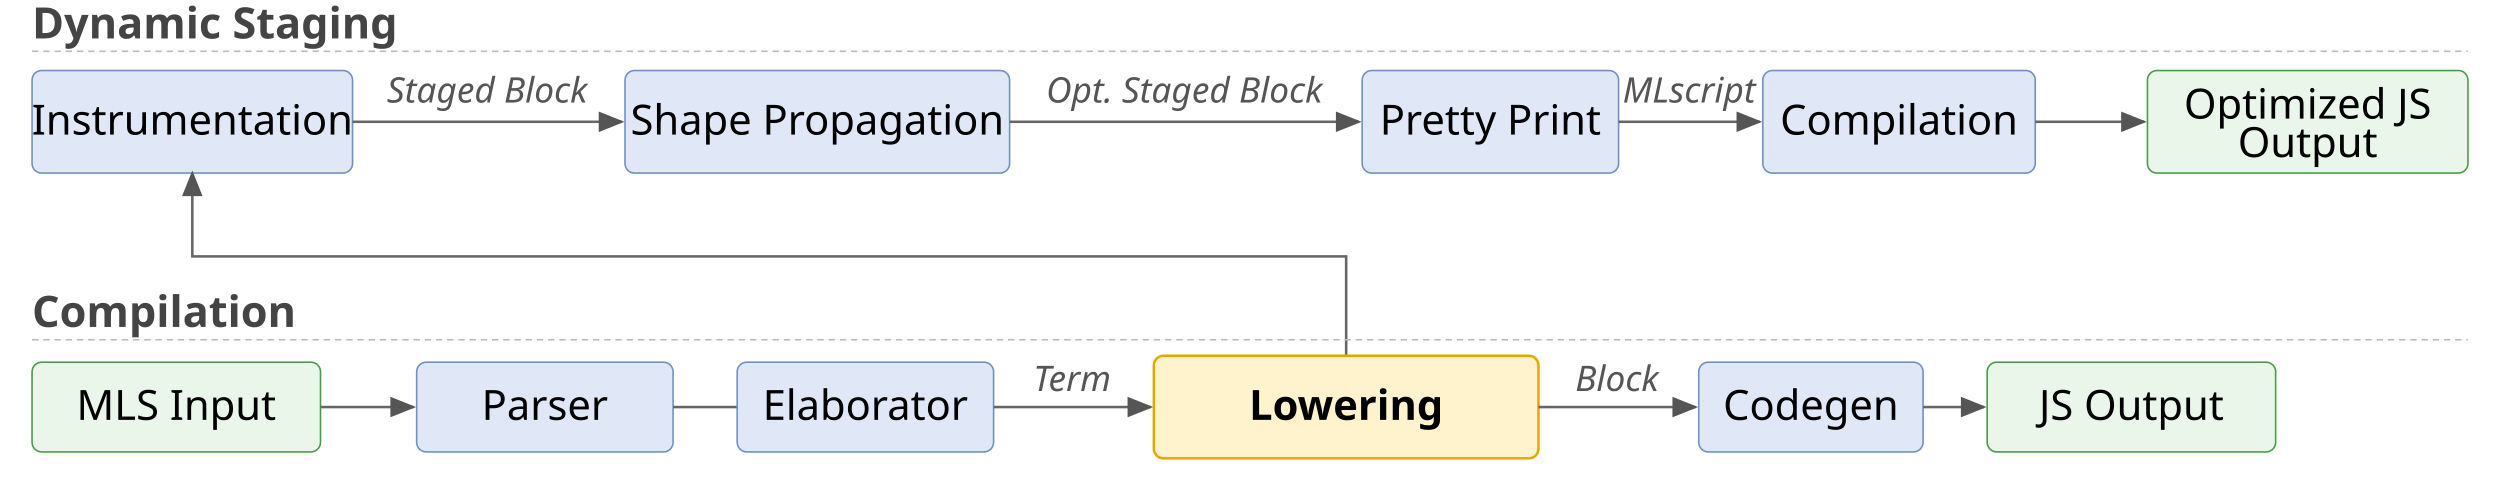
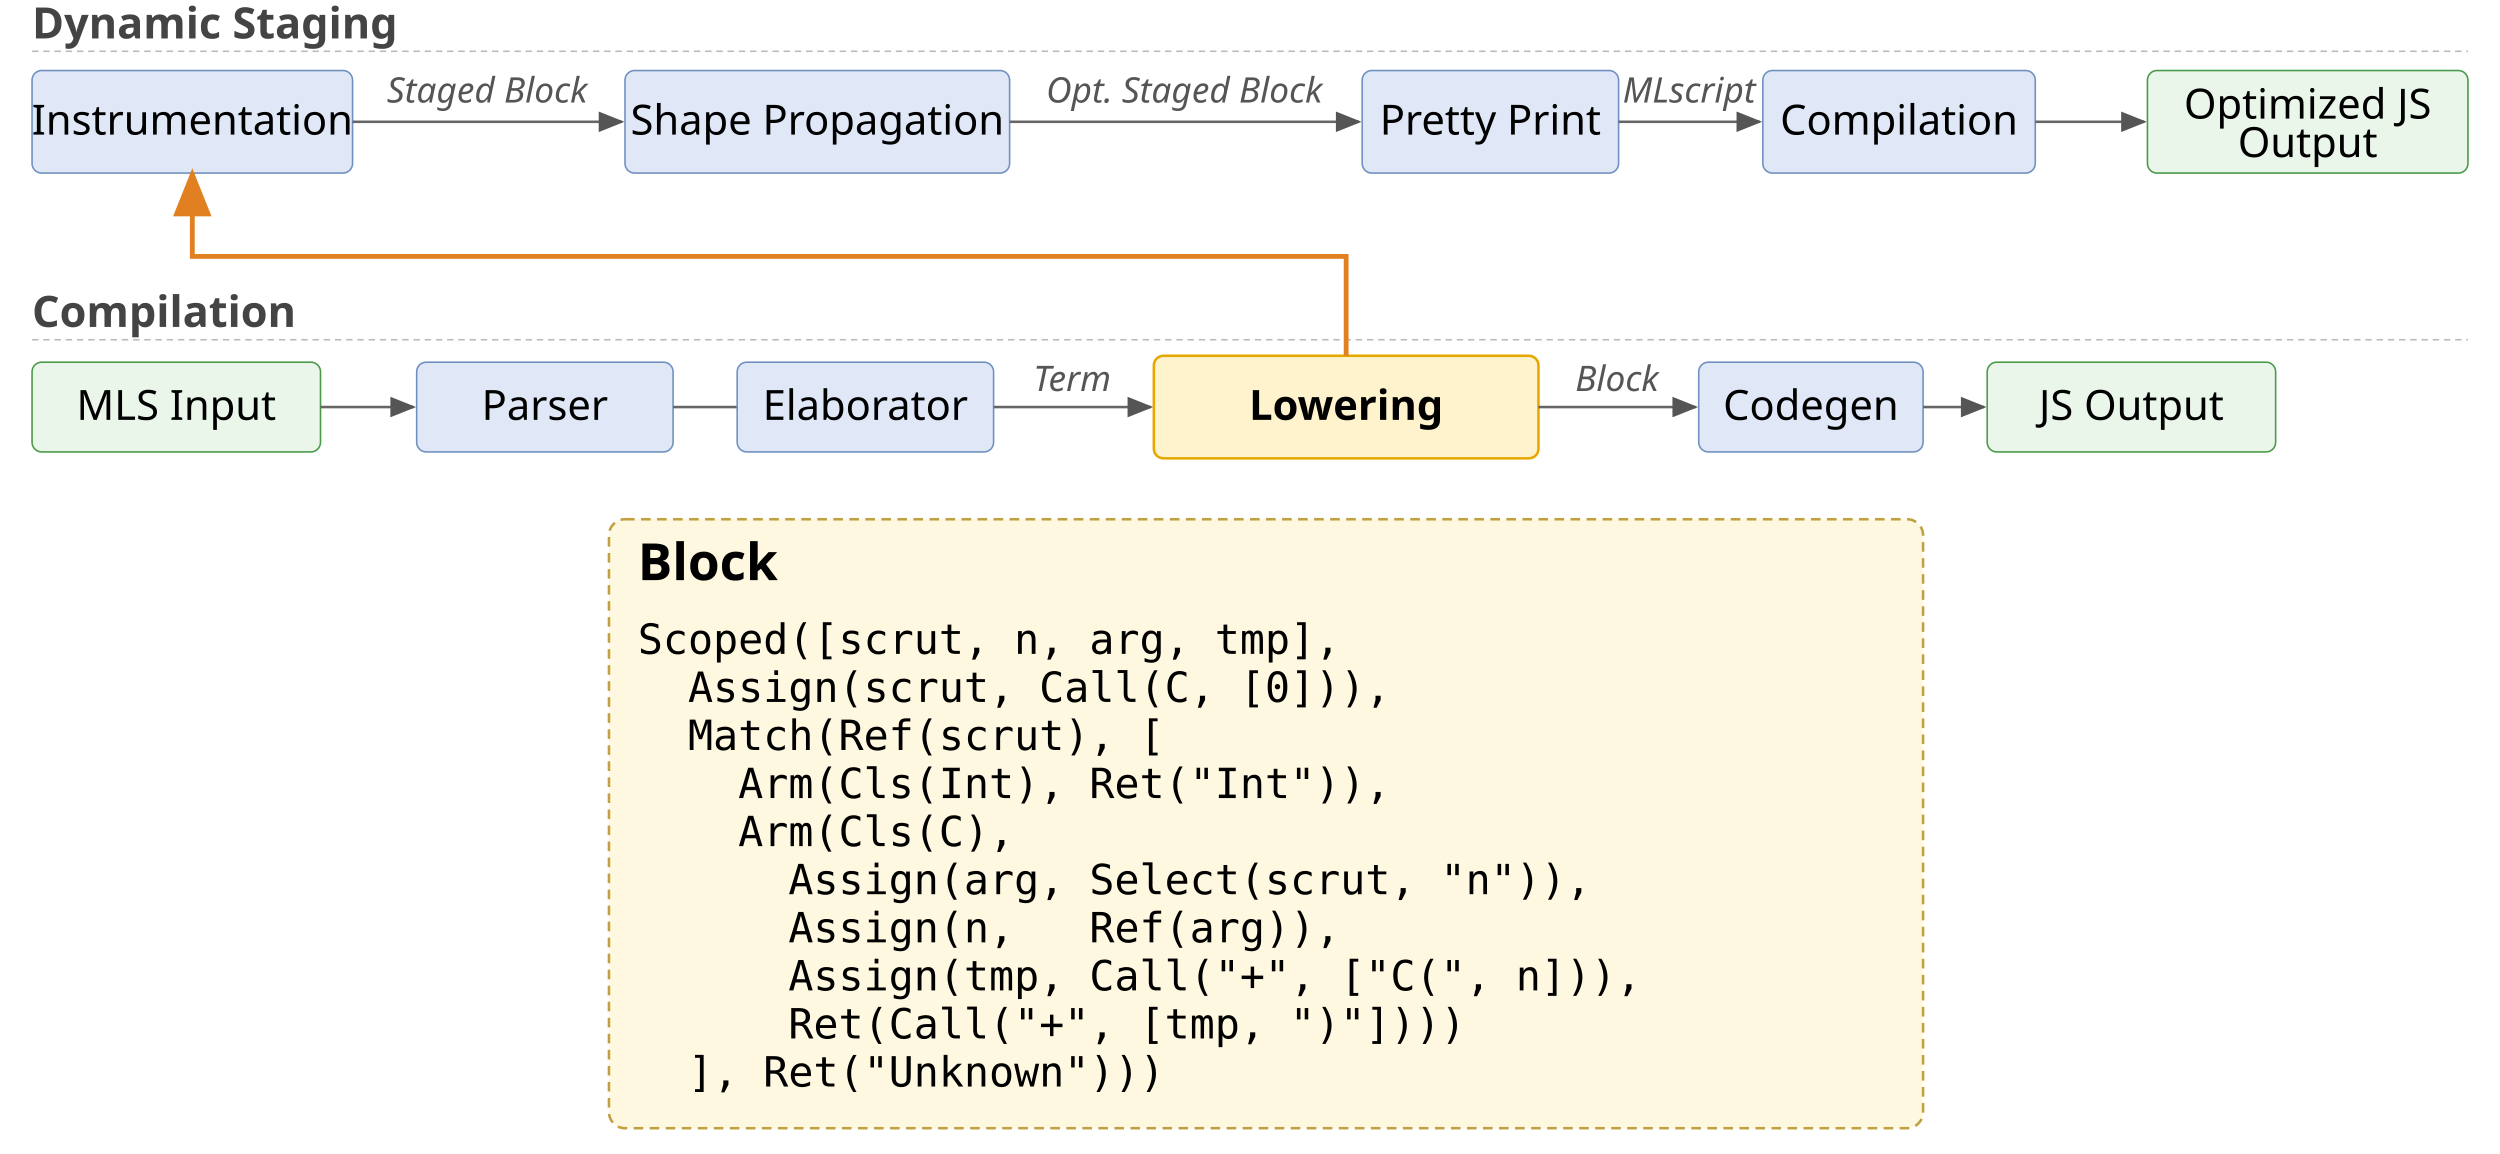
- <svg xmlns="http://www.w3.org/2000/svg" viewBox="0 0 1560 300" font-family="sans-serif" xml:space="preserve">
+ <svg xmlns="http://www.w3.org/2000/svg" viewBox="0 0 1560 720" font-family="sans-serif" xml:space="preserve">
  <defs>
    <marker id="a" markerWidth="10" markerHeight="8" refX="9" refY="4" orient="auto">
      <path d="M0,0 L0,8 L10,4 z" fill="#555" />
    </marker>
    <marker id="ah" markerWidth="10" markerHeight="8" refX="9" refY="4" orient="auto">
      <path d="M0,0 L0,8 L10,4 z" fill="#e08020" />
    </marker>
    <style>
      .mono { font-family: Menlo, Consolas, monospace; font-size: 30px; }
      .ttl  { font-weight: bold; font-size: 32px; }
      .lbl  { font-size: 22px; font-style: italic; fill: #555; }
      .row  { font-weight: bold; font-size: 27px; fill: #444; }
      .hl   { stroke: #e08020; stroke-width: 3; fill: none; }
      text  { font-size: 26px; }
    </style>
  </defs>
  <text x="20" y="24" class="row">Dynamic Staging</text>
  <line x1="20" y1="32" x2="1540" y2="32" stroke="#bbb" stroke-dasharray="4,3" />
  <rect x="20" y="44" width="200" height="64" rx="6" fill="#e0e8f8" stroke="#7090c0" />
  <text x="120" y="84" text-anchor="middle">Instrumentation</text>
  <rect x="390" y="44" width="240" height="64" rx="6" fill="#e0e8f8" stroke="#7090c0" />
  <text x="510" y="84" text-anchor="middle">Shape Propagation</text>
  <rect x="850" y="44" width="160" height="64" rx="6" fill="#e0e8f8" stroke="#7090c0" />
  <text x="930" y="84" text-anchor="middle">Pretty Print</text>
  <rect x="1100" y="44" width="170" height="64" rx="6" fill="#e0e8f8" stroke="#7090c0" />
  <text x="1185" y="84" text-anchor="middle">Compilation</text>
  <rect x="1340" y="44" width="200" height="64" rx="6" fill="#eaf6ea" stroke="#4a9a4a" />
  <text x="1440" y="74" text-anchor="middle" font-size="22">Optimized JS</text>
  <text x="1440" y="98" text-anchor="middle" font-size="22">Output</text>
  <line x1="220" y1="76" x2="388" y2="76" stroke="#666" stroke-width="1.6" marker-end="url(#a)" />
  <text x="304" y="64" text-anchor="middle" class="lbl">Staged Block</text>
  <line x1="630" y1="76" x2="848" y2="76" stroke="#666" stroke-width="1.6" marker-end="url(#a)" />
  <text x="739" y="64" text-anchor="middle" class="lbl">Opt. Staged Block</text>
  <line x1="1010" y1="76" x2="1098" y2="76" stroke="#666" stroke-width="1.6" marker-end="url(#a)" />
  <text x="1054" y="64" text-anchor="middle" class="lbl">MLscript</text>
  <line x1="1270" y1="76" x2="1338" y2="76" stroke="#666" stroke-width="1.6" marker-end="url(#a)" />
  <path d="M 840 222 L 840 160 L 120 160 L 120 108" fill="none" stroke="#666" stroke-width="1.6" marker-end="url(#a)" />
  <text x="20" y="204" class="row">Compilation</text>
  <line x1="20" y1="212" x2="1540" y2="212" stroke="#bbb" stroke-dasharray="4,3" />
  <rect x="20" y="226" width="180" height="56" rx="6" fill="#eaf6ea" stroke="#4a9a4a" />
  <text x="110" y="262" text-anchor="middle">MLS Input</text>
  <line x1="200" y1="254" x2="258" y2="254" stroke="#666" stroke-width="1.6" marker-end="url(#a)" />
  <rect x="260" y="226" width="160" height="56" rx="6" fill="#e0e8f8" stroke="#7090c0" />
  <text x="340" y="262" text-anchor="middle">Parser</text>
  <line x1="420" y1="254" x2="478" y2="254" stroke="#666" stroke-width="1.6" marker-end="url(#a)" />
  <rect x="460" y="226" width="160" height="56" rx="6" fill="#e0e8f8" stroke="#7090c0" />
  <text x="540" y="262" text-anchor="middle">Elaborator</text>
  <line x1="620" y1="254" x2="718" y2="254" stroke="#666" stroke-width="1.6" marker-end="url(#a)" />
  <text x="669" y="244" text-anchor="middle" class="lbl">Term</text>
  <rect x="720" y="222" width="240" height="64" rx="6" fill="#fff3cd" stroke="#e6a800" stroke-width="1.6" />
  <text x="840" y="262" text-anchor="middle" font-weight="bold">Lowering</text>
  <line x1="960" y1="254" x2="1058" y2="254" stroke="#666" stroke-width="1.6" marker-end="url(#a)" />
  <text x="1009" y="244" text-anchor="middle" class="lbl">Block</text>
  <rect x="1060" y="226" width="140" height="56" rx="6" fill="#e0e8f8" stroke="#7090c0" />
  <text x="1130" y="262" text-anchor="middle">Codegen</text>
  <line x1="1200" y1="254" x2="1238" y2="254" stroke="#666" stroke-width="1.6" marker-end="url(#a)" />
  <rect x="1240" y="226" width="180" height="56" rx="6" fill="#eaf6ea" stroke="#4a9a4a" />
  <text x="1330" y="262" text-anchor="middle">JS Output</text>
+   <path d="M 840 222 L 840 160 L 120 160 L 120 108" class="hl" marker-end="url(#ah)" />
+   <rect x="380" y="324" width="820" height="380" rx="10" fill="#fff8e0" stroke="#c0a040" stroke-width="1.6" stroke-dasharray="6,4" />
+   <text x="398" y="362" class="ttl">Block</text>
+   <g class="mono">
+     <text x="398" y="408">Scoped([scrut, n, arg, tmp],</text>
+     <text x="398" y="438">  Assign(scrut, Call(C, [0])),</text>
+     <text x="398" y="468">  Match(Ref(scrut), [</text>
+     <text x="398" y="498">    Arm(Cls(Int), Ret("Int")),</text>
+     <text x="398" y="528">    Arm(Cls(C),</text>
+     <text x="398" y="558">      Assign(arg, Select(scrut, "n")),</text>
+     <text x="398" y="588">      Assign(n,   Ref(arg)),</text>
+     <text x="398" y="618">      Assign(tmp, Call("+", ["C(", n])),</text>
+     <text x="398" y="648">      Ret(Call("+", [tmp, ")"])))</text>
+     <text x="398" y="678">  ], Ret("Unknown")))</text>
+   </g>
</svg>
